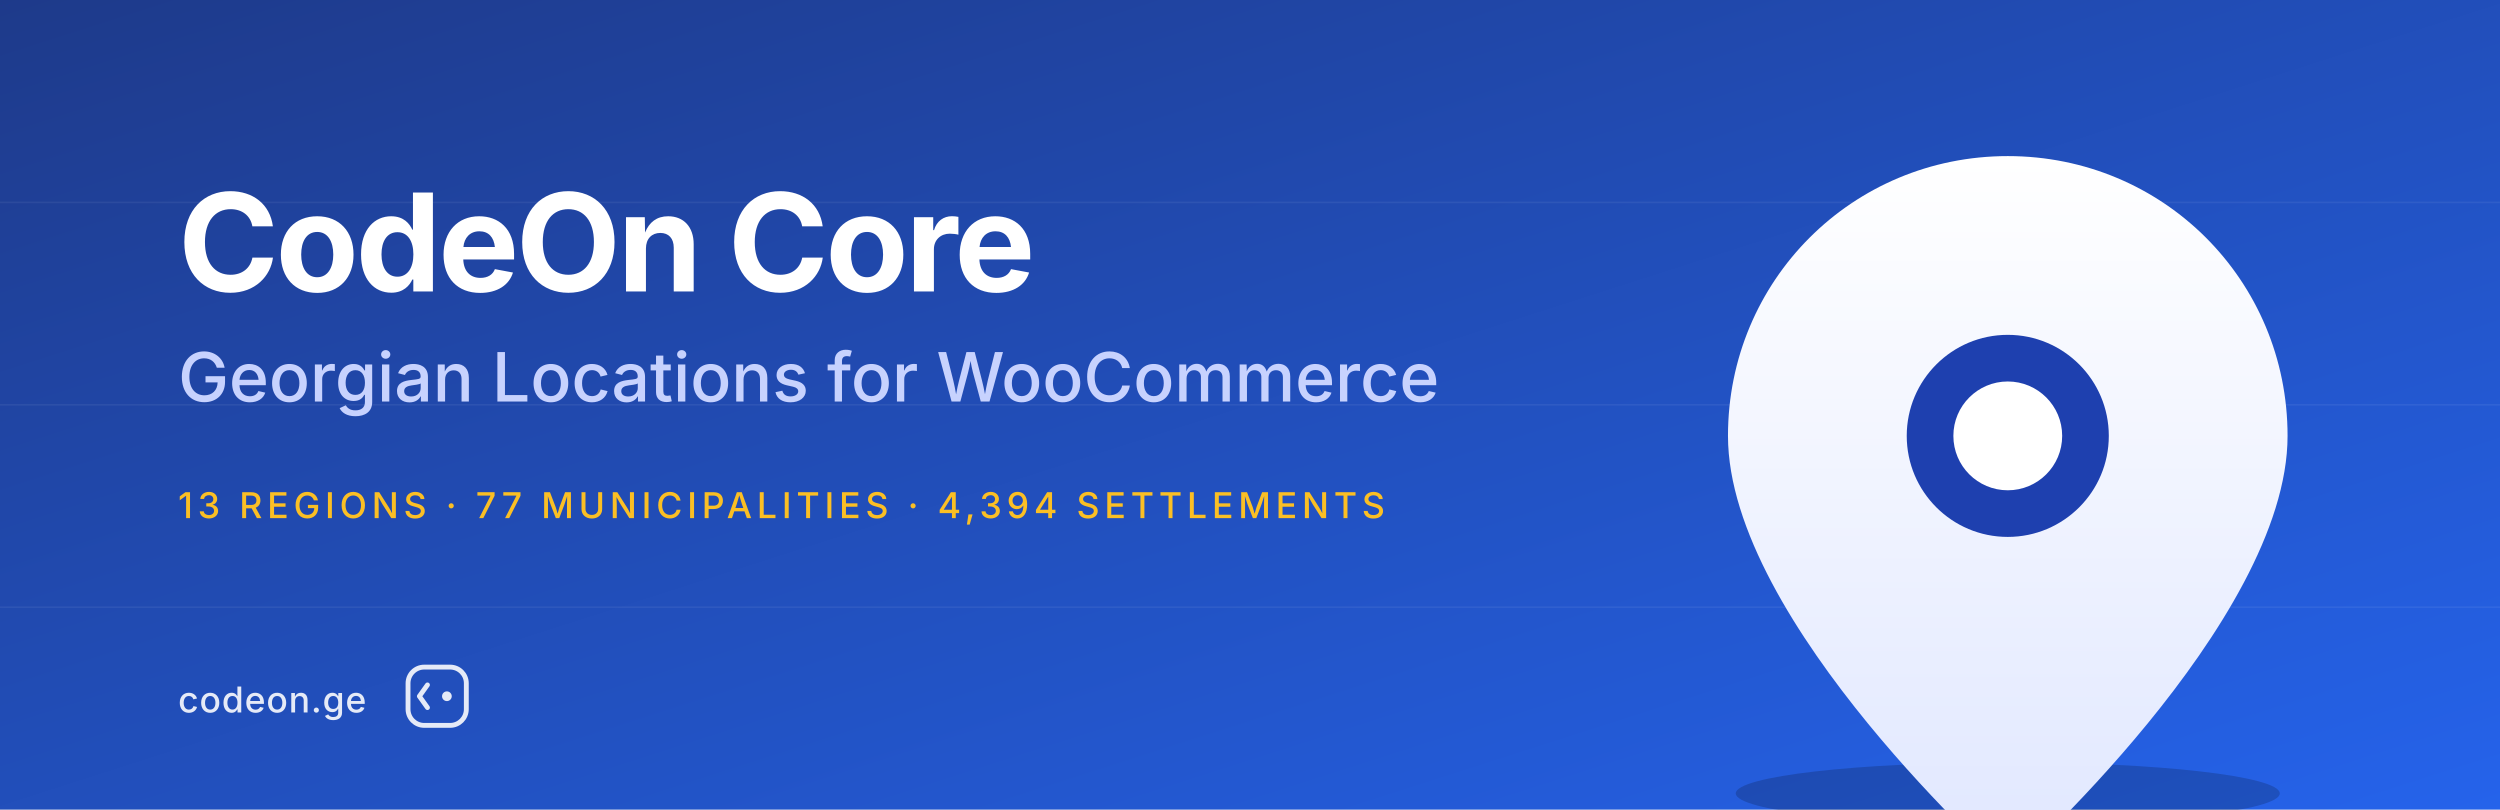
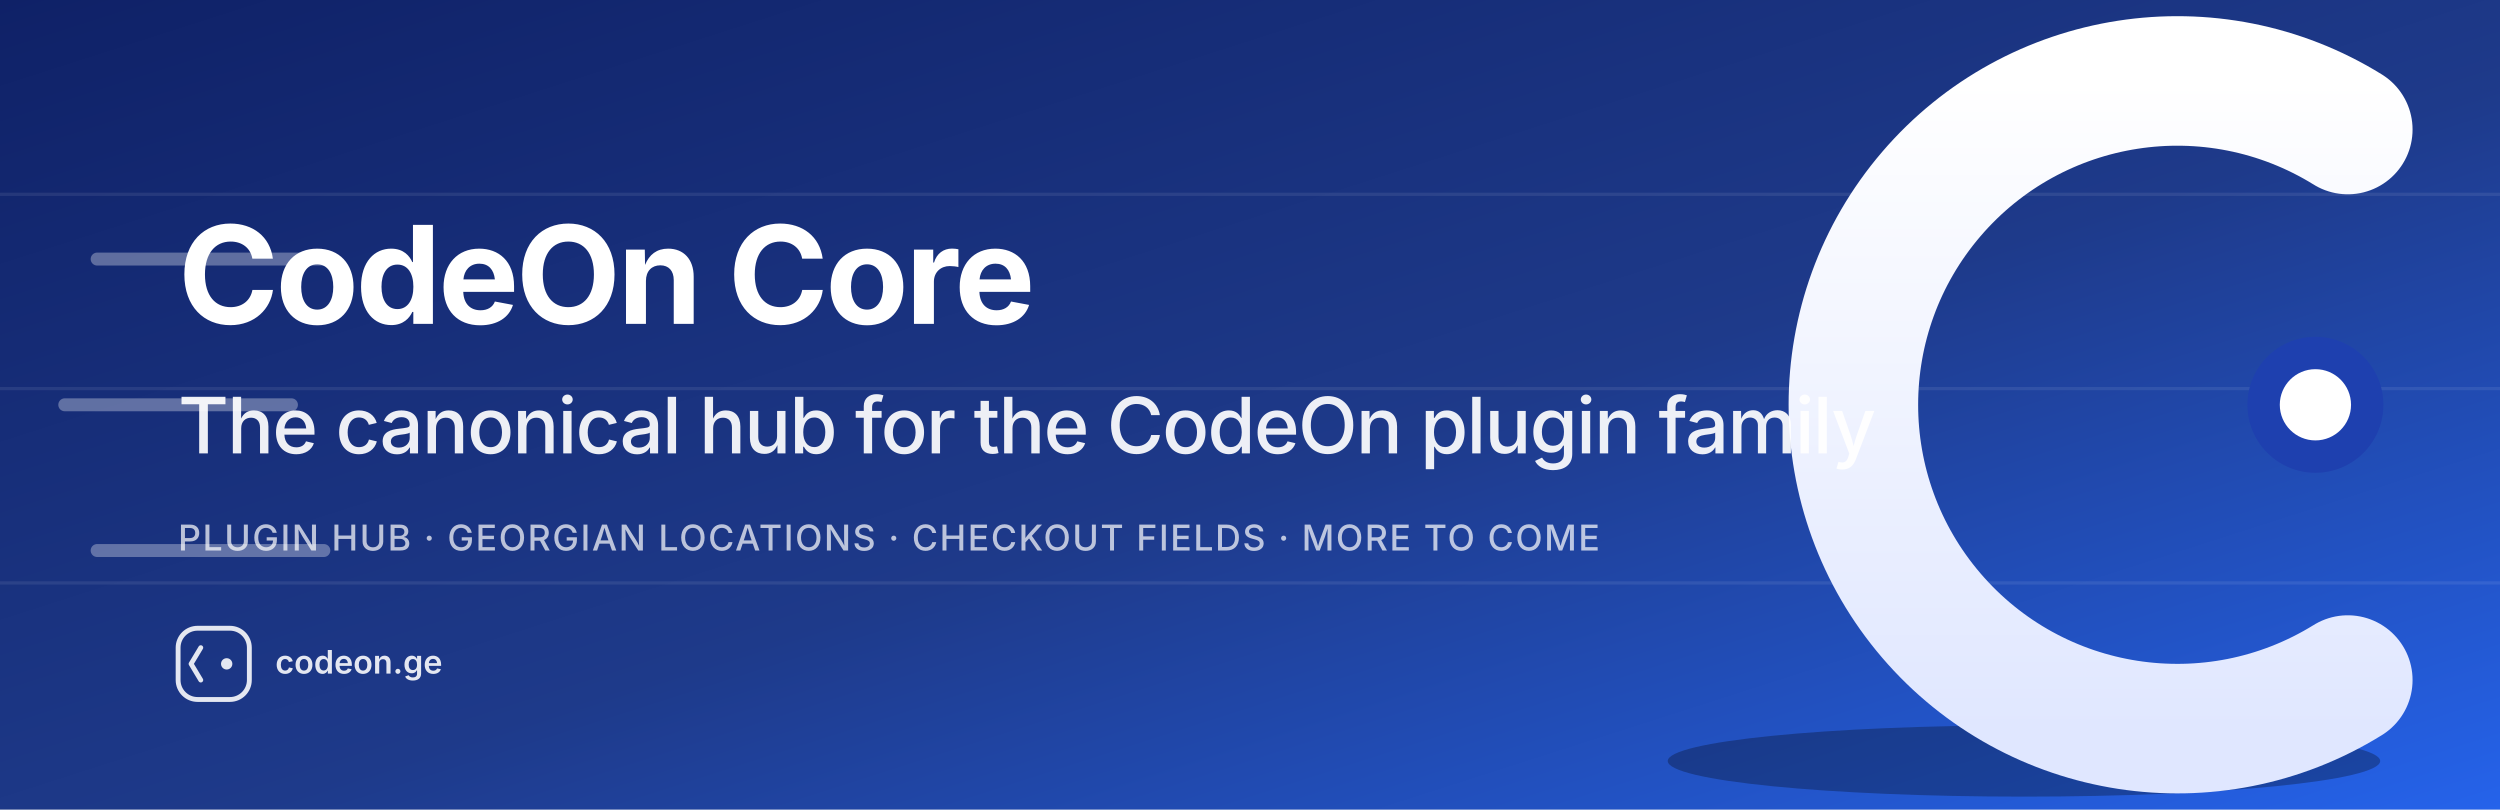
- <svg xmlns="http://www.w3.org/2000/svg" viewBox="0 0 1544 500" width="1544" height="500">
+ <svg xmlns="http://www.w3.org/2000/svg" viewBox="0 0 1544 500" width="1544" height="500" role="img" aria-label="CodeOn Core">
  <defs>
-     <linearGradient id="bg" x1="0" y1="0" x2="1" y2="1">
-       <stop offset="0%" stop-color="#1e3a8a" />
-       <stop offset="100%" stop-color="#2563eb" />
+     <linearGradient id="bn-bg" x1="0" y1="0" x2="1" y2="1">
+       <stop offset="0" stop-color="#0f2167" />
+       <stop offset="0.55" stop-color="#1e3a8a" />
+       <stop offset="1" stop-color="#2563eb" />
    </linearGradient>
-     <linearGradient id="pin" x1="0" y1="0" x2="0" y2="1">
-       <stop offset="0%" stop-color="#ffffff" />
-       <stop offset="100%" stop-color="#e0e7ff" />
+     <linearGradient id="bn-glyph" x1="0" y1="0" x2="0" y2="1">
+       <stop offset="0" stop-color="#ffffff" />
+       <stop offset="1" stop-color="#e0e7ff" />
    </linearGradient>
  </defs>
-   <rect width="1544" height="500" fill="url(#bg)" />
-   <g opacity="0.06" stroke="#ffffff" stroke-width="1" fill="none">
-     <line x1="0" y1="125" x2="1544" y2="125" />
-     <line x1="0" y1="250" x2="1544" y2="250" />
-     <line x1="0" y1="375" x2="1544" y2="375" />
+   <rect x="0" y="0" width="1544" height="500" fill="url(#bn-bg)" />
+   <g opacity="0.08" fill="none" stroke="#ffffff" stroke-width="2">
+     <line x1="0" y1="120" x2="1544" y2="120" />
+     <line x1="0" y1="240" x2="1544" y2="240" />
+     <line x1="0" y1="360" x2="1544" y2="360" />
  </g>
-   <g font-family="-apple-system, BlinkMacSystemFont, 'Segoe UI', system-ui, sans-serif" fill="#ffffff">
-     <text x="110" y="180" font-size="84" font-weight="700" letter-spacing="-2">CodeOn Core</text>
-     <text x="110" y="248" font-size="42" font-weight="500" fill="#c7d2fe">Georgian Locations for WooCommerce</text>
-     <text x="110" y="320" font-size="22" font-weight="500" letter-spacing="3" fill="#fbbf24">13 REGIONS · 77 MUNICIPALITIES · 4,394 SETTLEMENTS</text>
+   <g opacity="0.32" fill="none" stroke="#ffffff" stroke-linecap="round" stroke-width="8">
+     <line x1="60" y1="160" x2="200" y2="160" />
+     <line x1="40" y1="250" x2="180" y2="250" />
+     <line x1="60" y1="340" x2="200" y2="340" />
  </g>
-   <g transform="translate(1240 250) scale(2.4)">
-     <ellipse cx="0" cy="100" rx="70" ry="8" fill="#000000" opacity="0.18" />
-     <path d="M 0 -64              C -40 -64, -72 -32, -72 8              C -72 56, 0 120, 0 120              C 0 120, 72 56, 72 8              C 72 -32, 40 -64, 0 -64 Z" fill="url(#pin)" />
-     <circle cx="0" cy="8" r="26" fill="#1e40af" />
-     <circle cx="0" cy="8" r="14" fill="#ffffff" />
+   <g transform="translate(1280 250)">
+     <ellipse cx="-30" cy="220" rx="220" ry="22" fill="#000000" opacity="0.28" />
+     <path d="M 170 -170              A 200 200 0 1 0 170 170" fill="none" stroke="url(#bn-glyph)" stroke-width="80" stroke-linecap="round" />
+     <circle cx="150" cy="0" r="42" fill="#1e40af" />
+     <circle cx="150" cy="0" r="22" fill="#ffffff" />
  </g>
-   <g transform="translate(110 440)" opacity="0.88">
-     <text font-family="-apple-system, BlinkMacSystemFont, 'Segoe UI', system-ui, sans-serif" font-size="22" font-weight="500" fill="#ffffff" letter-spacing="0.5">codeon.ge</text>
-     <g transform="translate(160 -10)">
-       <rect x="-18" y="-18" width="36" height="36" rx="10" ry="10" fill="none" stroke="#ffffff" stroke-width="3" />
-       <path d="M -6 -7 L -11 0 L -6 7" fill="none" stroke="#ffffff" stroke-width="3" stroke-linecap="round" stroke-linejoin="round" />
-       <circle cx="6" cy="0" r="3" fill="#ffffff" />
-     </g>
+   <g transform="translate(110 200)" fill="#ffffff" font-family="-apple-system, BlinkMacSystemFont, 'Segoe UI', system-ui, sans-serif">
+     <text x="0" y="0" font-size="84" font-weight="700" letter-spacing="-2">CodeOn Core</text>
+     <text x="0" y="80" font-size="48" font-weight="500" letter-spacing="-1" opacity="0.92">The canonical hub for the CodeOn plugin family</text>
+     <text x="0" y="140" font-size="22" font-weight="500" letter-spacing="1" opacity="0.7">PLUGIN HUB · GEORGIAN LOCATIONS · CHECKOUT FIELDS · MORE TO COME</text>
+   </g>
+   <g transform="translate(110 410)" opacity="0.88">
+     <rect x="0" y="-22" width="44" height="44" rx="12" ry="12" fill="none" stroke="#ffffff" stroke-width="3" />
+     <path d="M 14 -10 L 8 0 L 14 10" fill="none" stroke="#ffffff" stroke-width="3" stroke-linecap="round" stroke-linejoin="round" />
+     <circle cx="30" cy="0" r="3.5" fill="#ffffff" />
+     <text x="60" y="6" font-size="20" font-weight="600" fill="#ffffff" font-family="-apple-system, BlinkMacSystemFont, 'Segoe UI', system-ui, sans-serif">
+       codeon<tspan opacity="0.7">.ge</tspan>
+     </text>
  </g>
</svg>
